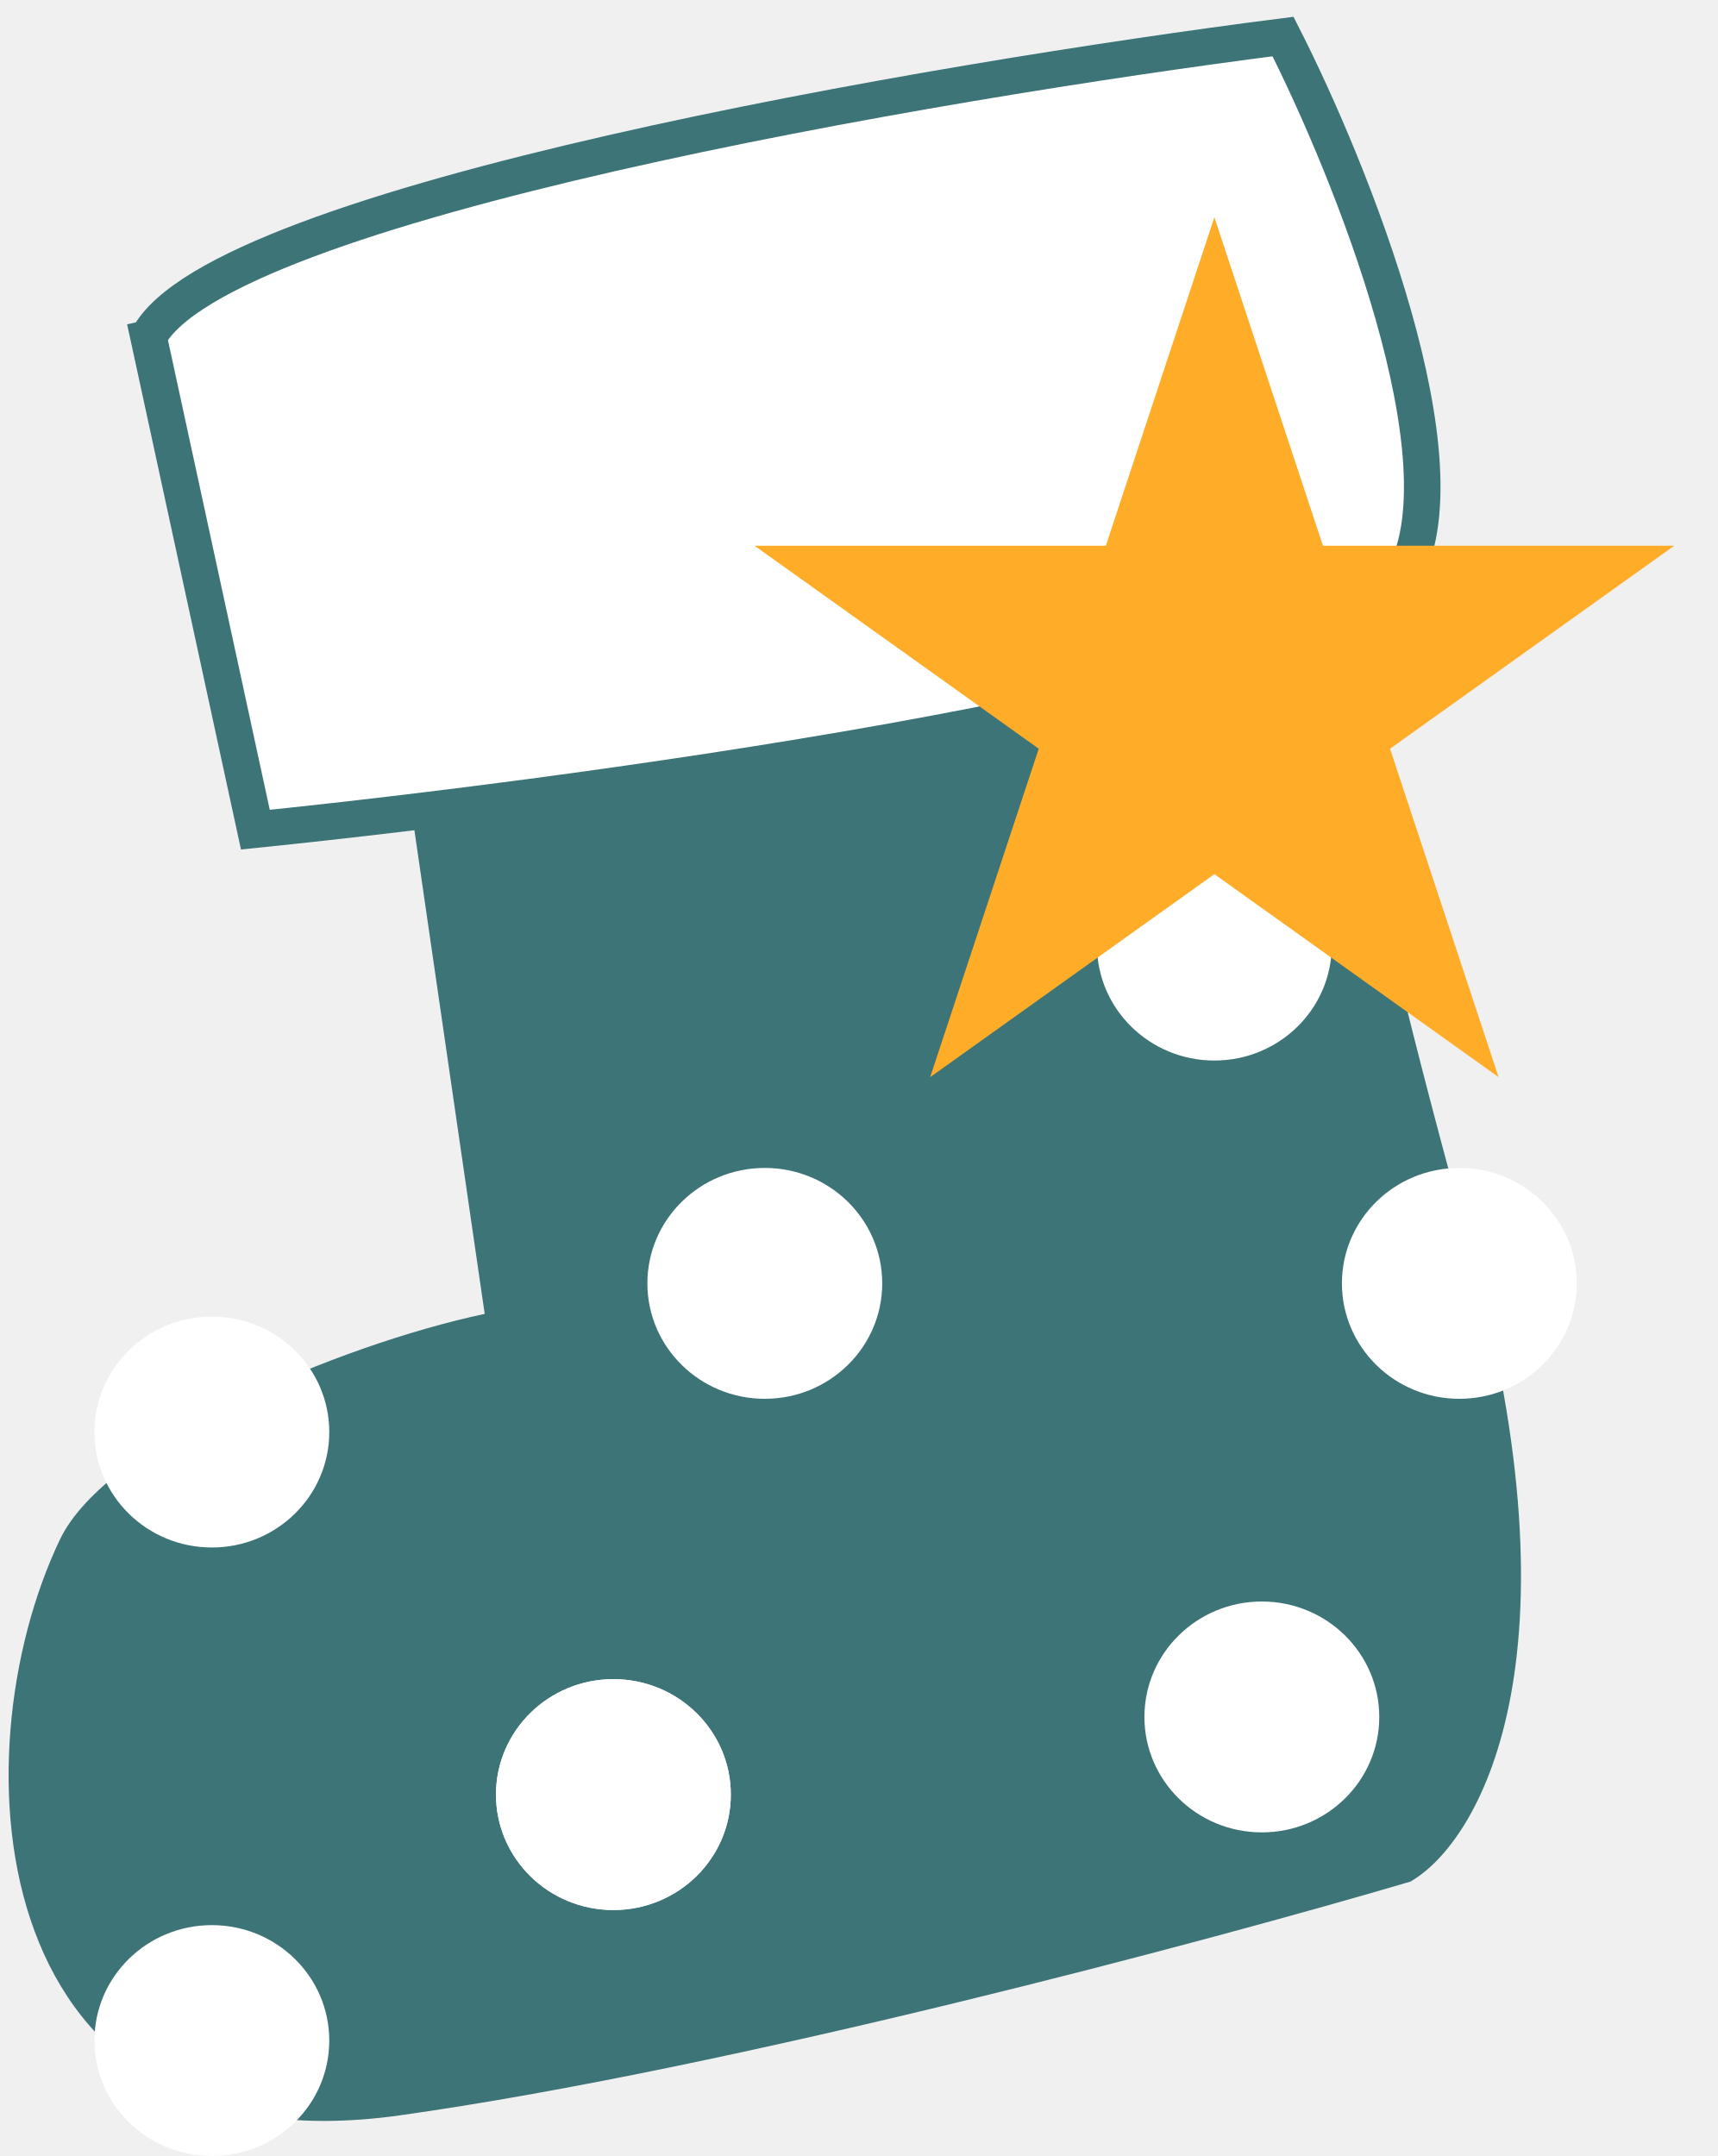
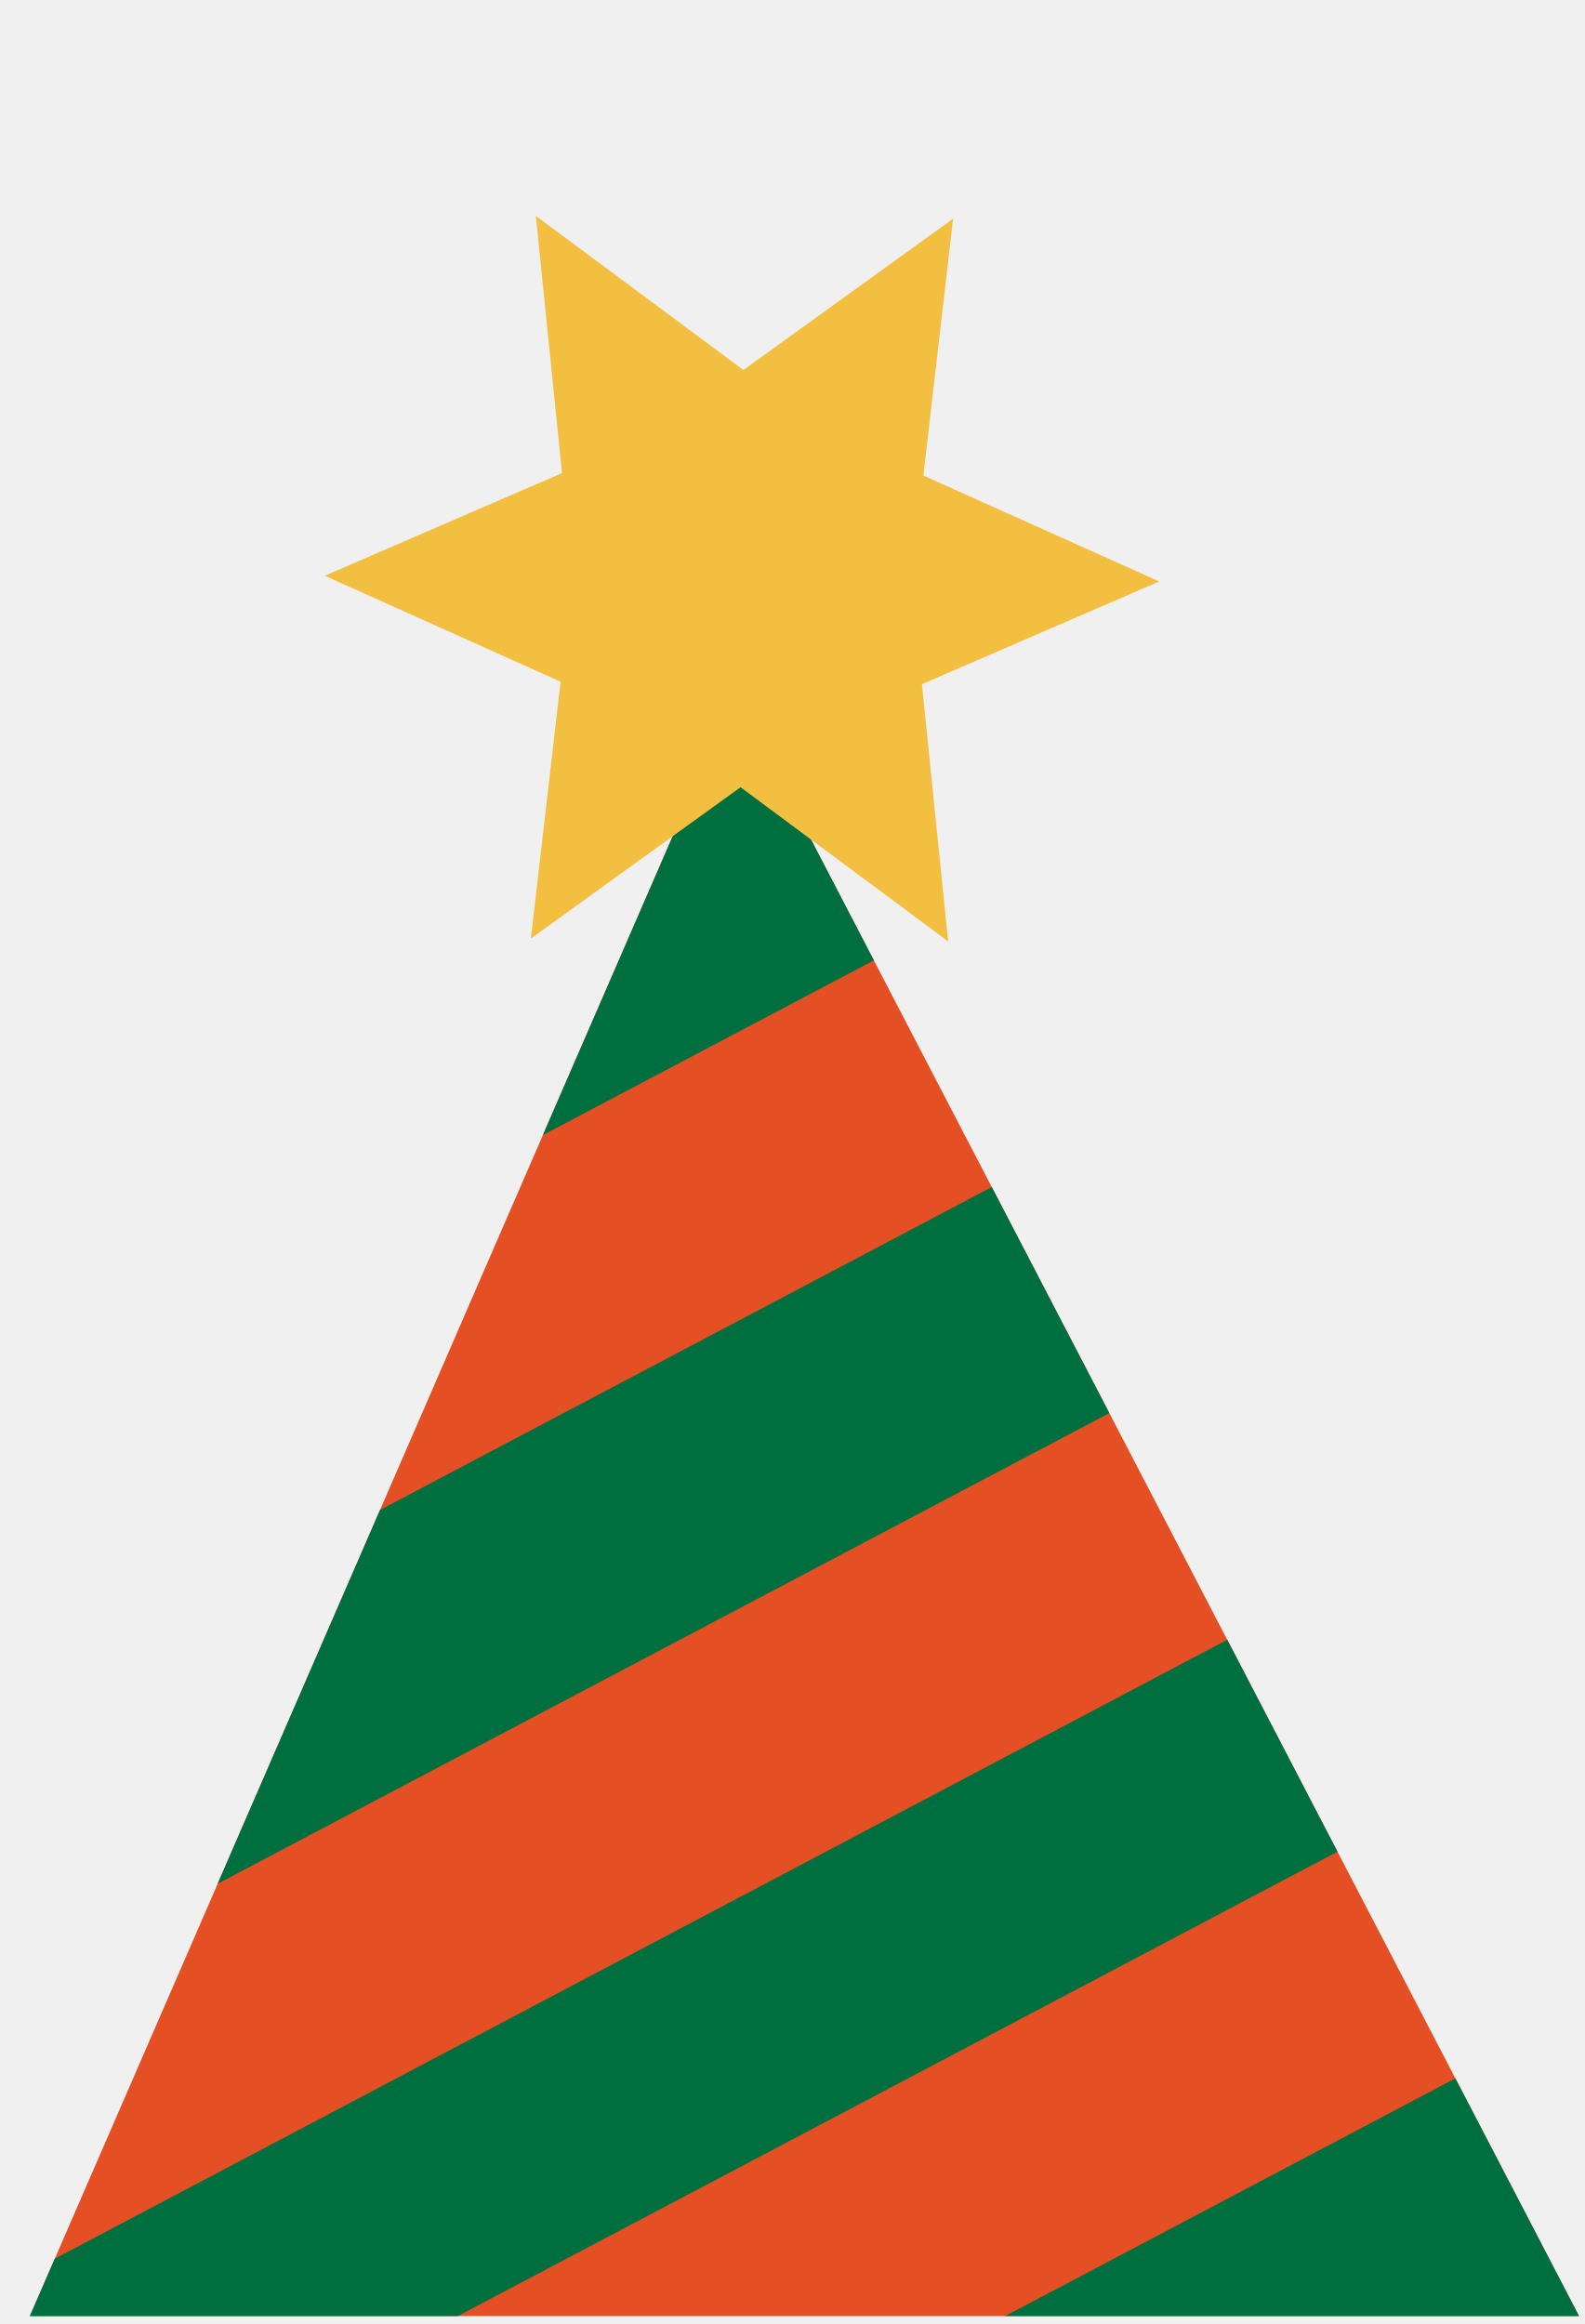
- <svg xmlns="http://www.w3.org/2000/svg" width="47" height="59" viewBox="0 0 47 59" fill="none">
-   <path d="M13.263 35.955L10.939 19.963L35.806 14.023C35.961 16.003 37.061 22.796 40.222 34.127C43.383 45.459 40.454 50.425 38.595 51.491C33.172 53.09 20.049 56.608 10.939 57.888C-0.449 59.487 -1.22 48.108 1.643 42.124C2.911 39.472 9.312 36.793 13.263 35.955Z" fill="#3D7477" />
-   <path d="M38.363 15.85C36.504 18.957 16.672 21.714 6.988 22.704L4.065 9.219C6.003 5.559 25.569 2.215 35.109 1C36.968 4.655 40.222 12.743 38.363 15.85Z" fill="white" />
-   <path d="M3.967 8.768L4.065 9.219M4.065 9.219L6.988 22.704C16.672 21.714 36.504 18.957 38.363 15.85C40.222 12.743 36.968 4.655 35.109 1C25.569 2.215 6.003 5.559 4.065 9.219Z" stroke="#3D7477" />
-   <ellipse cx="34.529" cy="46.985" rx="3.213" ry="3.159" fill="white" />
-   <ellipse cx="39.933" cy="35.12" rx="3.213" ry="3.159" fill="white" />
-   <ellipse cx="16.785" cy="49.11" rx="3.213" ry="3.159" fill="white" />
-   <ellipse cx="16.785" cy="49.11" rx="3.213" ry="3.159" fill="white" />
-   <ellipse cx="5.797" cy="39.189" rx="3.213" ry="3.159" fill="white" />
-   <ellipse cx="20.928" cy="35.12" rx="3.213" ry="3.159" fill="white" />
-   <ellipse cx="33.23" cy="25.863" rx="3.213" ry="3.159" fill="white" />
-   <ellipse cx="5.797" cy="55.841" rx="3.213" ry="3.159" fill="white" />
-   <path d="M33.23 5.945L36.201 14.934H45.815L38.037 20.489L41.008 29.477L33.23 23.922L25.453 29.477L28.424 20.489L20.646 14.934H30.26L33.23 5.945Z" fill="#FFAD29" />
+ <svg xmlns="http://www.w3.org/2000/svg" width="45" height="66" viewBox="0 0 45 66" fill="none">
+   <path d="M0.848 65.775L20.869 19.685L44.842 65.775H0.848Z" fill="#E45023" />
+   <path fill-rule="evenodd" clip-rule="evenodd" d="M10.792 42.882L6.18 53.498L31.504 40.13L28.165 33.711L10.792 42.882ZM15.417 32.235L24.817 27.273L20.869 19.684L15.417 32.235ZM0.848 65.774L1.555 64.146L34.853 46.568L37.983 52.586L13.002 65.774H0.848ZM41.331 59.024L28.546 65.774H44.842L41.331 59.024Z" fill="#006F3F" />
+   <path d="M15.217 6.13L21.112 10.508L27.066 6.211L26.223 13.505L32.921 16.513L26.182 19.43L26.926 26.735L21.031 22.357L15.076 26.654L15.92 19.36L9.222 16.351L15.96 13.435L15.217 6.13Z" fill="#F3BF41" />
</svg>
